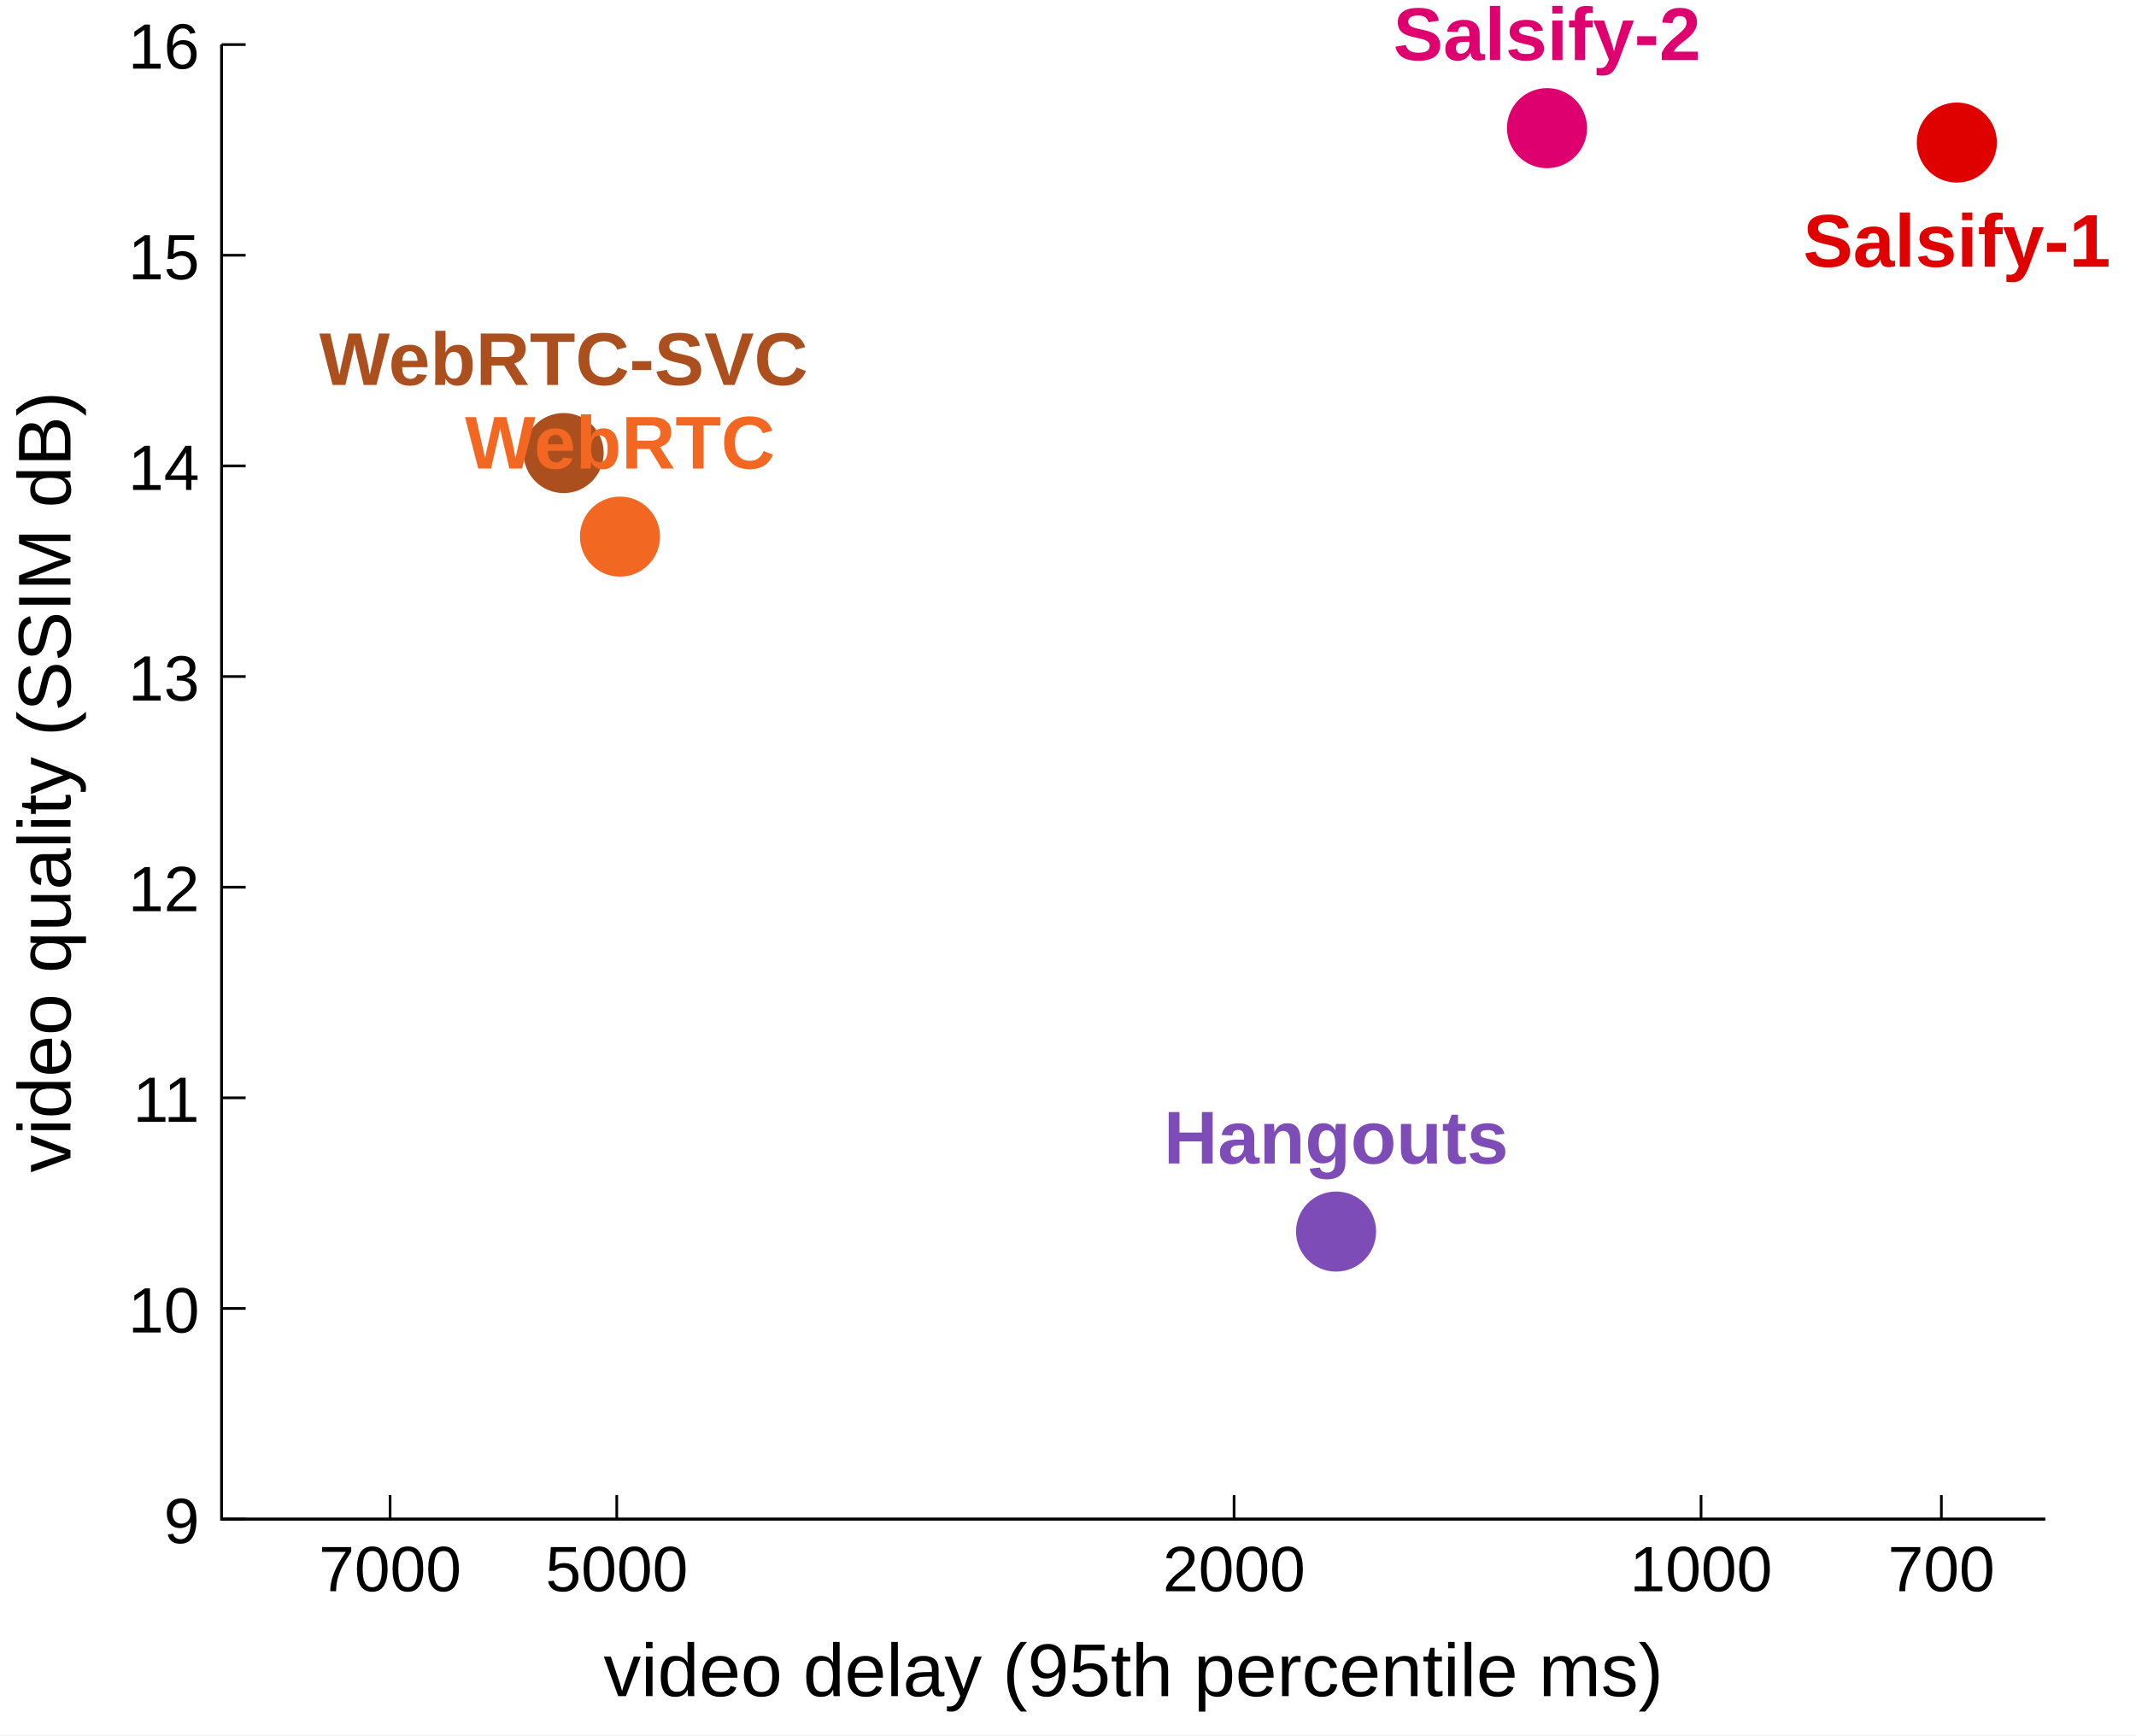
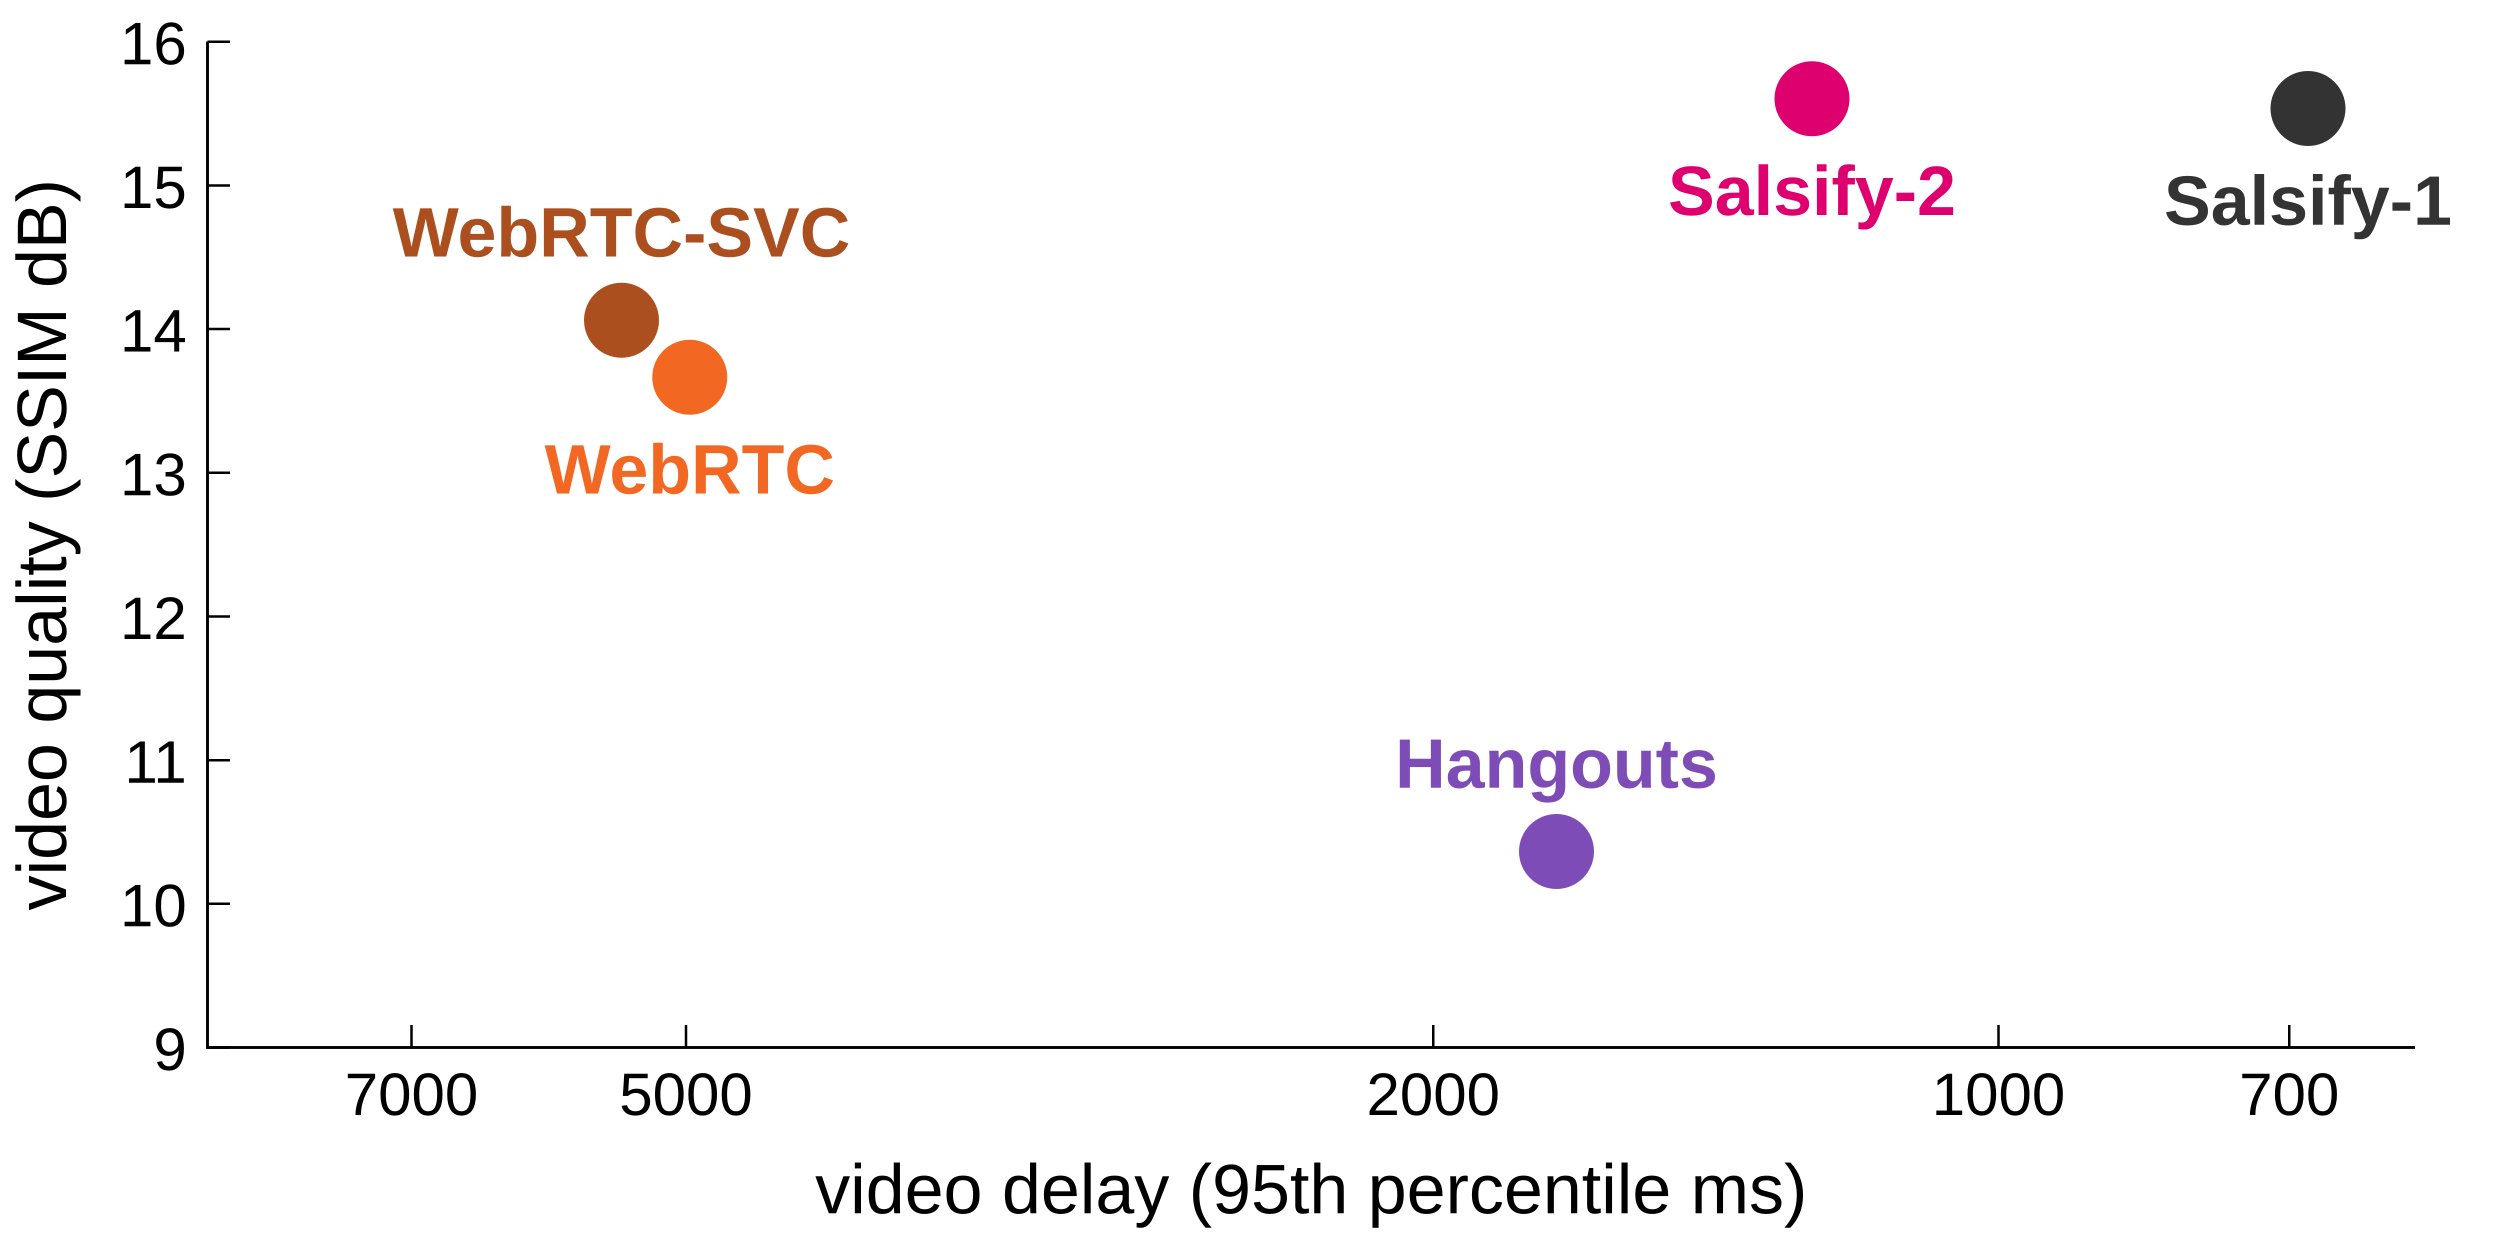
- <svg xmlns="http://www.w3.org/2000/svg" xmlns:xlink="http://www.w3.org/1999/xlink" width="800" height="650" viewBox="0 0 800 650">
+ <svg xmlns="http://www.w3.org/2000/svg" xmlns:xlink="http://www.w3.org/1999/xlink" width="1000" height="500" viewBox="0 0 1000 500">
  <g id="gnuplot_canvas">
-     <rect x="0" y="0" width="800" height="650" fill="#ffffff" />
+     <rect x="0" y="0" width="1000" height="500" fill="#ffffff" />
    <defs>
      <circle id="gpDot" r="0.5" stroke-width="0.5" />
      <path id="gpPt0" stroke-width="0.222" stroke="currentColor" d="M-1,0 h2 M0,-1 v2" />
      <path id="gpPt1" stroke-width="0.222" stroke="currentColor" d="M-1,-1 L1,1 M1,-1 L-1,1" />
      <path id="gpPt2" stroke-width="0.222" stroke="currentColor" d="M-1,0 L1,0 M0,-1 L0,1 M-1,-1 L1,1 M-1,1 L1,-1" />
      <rect id="gpPt3" stroke-width="0.222" stroke="currentColor" x="-1" y="-1" width="2" height="2" />
      <rect id="gpPt4" stroke-width="0.222" stroke="currentColor" fill="currentColor" x="-1" y="-1" width="2" height="2" />
      <circle id="gpPt5" stroke-width="0.222" stroke="currentColor" cx="0" cy="0" r="1" />
      <use xlink:href="#gpPt5" id="gpPt6" fill="currentColor" stroke="none" />
      <path id="gpPt7" stroke-width="0.222" stroke="currentColor" d="M0,-1.33 L-1.33,0.67 L1.33,0.67 z" />
      <use xlink:href="#gpPt7" id="gpPt8" fill="currentColor" stroke="none" />
      <use xlink:href="#gpPt7" id="gpPt9" stroke="currentColor" transform="rotate(180)" />
      <use xlink:href="#gpPt9" id="gpPt10" fill="currentColor" stroke="none" />
      <use xlink:href="#gpPt3" id="gpPt11" stroke="currentColor" transform="rotate(45)" />
      <use xlink:href="#gpPt11" id="gpPt12" fill="currentColor" stroke="none" />
      <path id="gpPt13" stroke-width="0.222" stroke="currentColor" d="M0,1.330 L1.265,0.411 L0.782,-1.067 L-0.782,-1.076 L-1.265,0.411 z" />
      <use xlink:href="#gpPt13" id="gpPt14" fill="currentColor" stroke="none" />
      <filter id="textbox" filterUnits="objectBoundingBox" x="0" y="0" height="1" width="1">
        <feFlood flood-color="#FFFFFF" flood-opacity="1" result="bgnd" />
        <feComposite in="SourceGraphic" in2="bgnd" operator="atop" />
      </filter>
      <filter id="greybox" filterUnits="objectBoundingBox" x="0" y="0" height="1" width="1">
        <feFlood flood-color="lightgrey" flood-opacity="1" result="grey" />
        <feComposite in="SourceGraphic" in2="grey" operator="atop" />
      </filter>
    </defs>
    <g fill="none" color="#FFFFFF" stroke="currentColor" stroke-width="1.00" stroke-linecap="butt" stroke-linejoin="miter">
</g>
    <g fill="none" color="black" stroke="currentColor" stroke-width="1.00" stroke-linecap="butt" stroke-linejoin="miter">
-       <path stroke="black" d="M83.0,569.0 L92.0,569.0  " />
-       <g transform="translate(74.7,578.0)" stroke="none" fill="black" font-family="Arial" font-size="24.00" text-anchor="end">
+       <path stroke="black" d="M83.0,419.0 L92.0,419.0  " />
+       <g transform="translate(74.7,428.0)" stroke="none" fill="black" font-family="Arial" font-size="24.00" text-anchor="end">
        <text>
          <tspan font-family="Arial"> 9</tspan>
        </text>
      </g>
    </g>
    <g fill="none" color="black" stroke="currentColor" stroke-width="1.00" stroke-linecap="butt" stroke-linejoin="miter">
-       <path stroke="black" d="M83.0,490.1 L92.0,490.1  " />
-       <g transform="translate(74.7,499.1)" stroke="none" fill="black" font-family="Arial" font-size="24.00" text-anchor="end">
+       <path stroke="black" d="M83.0,361.5 L92.0,361.5  " />
+       <g transform="translate(74.7,370.5)" stroke="none" fill="black" font-family="Arial" font-size="24.00" text-anchor="end">
        <text>
          <tspan font-family="Arial"> 10</tspan>
        </text>
      </g>
    </g>
    <g fill="none" color="black" stroke="currentColor" stroke-width="1.00" stroke-linecap="butt" stroke-linejoin="miter">
-       <path stroke="black" d="M83.0,411.2 L92.0,411.2  " />
-       <g transform="translate(74.7,420.2)" stroke="none" fill="black" font-family="Arial" font-size="24.00" text-anchor="end">
+       <path stroke="black" d="M83.0,304.1 L92.0,304.1  " />
+       <g transform="translate(74.7,313.1)" stroke="none" fill="black" font-family="Arial" font-size="24.00" text-anchor="end">
        <text>
          <tspan font-family="Arial"> 11</tspan>
        </text>
      </g>
    </g>
    <g fill="none" color="black" stroke="currentColor" stroke-width="1.00" stroke-linecap="butt" stroke-linejoin="miter">
-       <path stroke="black" d="M83.0,332.3 L92.0,332.3  " />
-       <g transform="translate(74.7,341.3)" stroke="none" fill="black" font-family="Arial" font-size="24.00" text-anchor="end">
+       <path stroke="black" d="M83.0,246.6 L92.0,246.6  " />
+       <g transform="translate(74.7,255.6)" stroke="none" fill="black" font-family="Arial" font-size="24.00" text-anchor="end">
        <text>
          <tspan font-family="Arial"> 12</tspan>
        </text>
      </g>
    </g>
    <g fill="none" color="black" stroke="currentColor" stroke-width="1.00" stroke-linecap="butt" stroke-linejoin="miter">
-       <path stroke="black" d="M83.0,253.4 L92.0,253.4  " />
-       <g transform="translate(74.7,262.4)" stroke="none" fill="black" font-family="Arial" font-size="24.00" text-anchor="end">
+       <path stroke="black" d="M83.0,189.1 L92.0,189.1  " />
+       <g transform="translate(74.7,198.1)" stroke="none" fill="black" font-family="Arial" font-size="24.00" text-anchor="end">
        <text>
          <tspan font-family="Arial"> 13</tspan>
        </text>
      </g>
    </g>
    <g fill="none" color="black" stroke="currentColor" stroke-width="1.00" stroke-linecap="butt" stroke-linejoin="miter">
-       <path stroke="black" d="M83.0,174.5 L92.0,174.5  " />
-       <g transform="translate(74.7,183.5)" stroke="none" fill="black" font-family="Arial" font-size="24.00" text-anchor="end">
+       <path stroke="black" d="M83.0,131.6 L92.0,131.6  " />
+       <g transform="translate(74.7,140.6)" stroke="none" fill="black" font-family="Arial" font-size="24.00" text-anchor="end">
        <text>
          <tspan font-family="Arial"> 14</tspan>
        </text>
      </g>
    </g>
    <g fill="none" color="black" stroke="currentColor" stroke-width="1.00" stroke-linecap="butt" stroke-linejoin="miter">
-       <path stroke="black" d="M83.0,95.6 L92.0,95.6  " />
-       <g transform="translate(74.7,104.6)" stroke="none" fill="black" font-family="Arial" font-size="24.00" text-anchor="end">
+       <path stroke="black" d="M83.0,74.2 L92.0,74.2  " />
+       <g transform="translate(74.7,83.2)" stroke="none" fill="black" font-family="Arial" font-size="24.00" text-anchor="end">
        <text>
          <tspan font-family="Arial"> 15</tspan>
        </text>
      </g>
    </g>
    <g fill="none" color="black" stroke="currentColor" stroke-width="1.00" stroke-linecap="butt" stroke-linejoin="miter">
      <path stroke="black" d="M83.0,16.7 L92.0,16.7  " />
      <g transform="translate(74.7,25.7)" stroke="none" fill="black" font-family="Arial" font-size="24.00" text-anchor="end">
        <text>
          <tspan font-family="Arial"> 16</tspan>
        </text>
      </g>
    </g>
    <g fill="none" color="black" stroke="currentColor" stroke-width="1.00" stroke-linecap="butt" stroke-linejoin="miter">
-       <path stroke="black" d="M727.1,569.0 L727.1,560.0  " />
-       <g transform="translate(727.1,596.0)" stroke="none" fill="black" font-family="Arial" font-size="24.00" text-anchor="middle">
+       <path stroke="black" d="M915.7,419.0 L915.7,410.0  " />
+       <g transform="translate(915.7,446.0)" stroke="none" fill="black" font-family="Arial" font-size="24.00" text-anchor="middle">
        <text>
          <tspan font-family="Arial">700</tspan>
        </text>
      </g>
    </g>
    <g fill="none" color="black" stroke="currentColor" stroke-width="1.00" stroke-linecap="butt" stroke-linejoin="miter">
-       <path stroke="black" d="M637.1,569.0 L637.1,560.0  " />
-       <g transform="translate(637.1,596.0)" stroke="none" fill="black" font-family="Arial" font-size="24.00" text-anchor="middle">
+       <path stroke="black" d="M799.4,419.0 L799.4,410.0  " />
+       <g transform="translate(799.4,446.0)" stroke="none" fill="black" font-family="Arial" font-size="24.00" text-anchor="middle">
        <text>
          <tspan font-family="Arial">1000</tspan>
        </text>
      </g>
    </g>
    <g fill="none" color="black" stroke="currentColor" stroke-width="1.00" stroke-linecap="butt" stroke-linejoin="miter">
-       <path stroke="black" d="M462.2,569.0 L462.2,560.0  " />
-       <g transform="translate(462.2,596.0)" stroke="none" fill="black" font-family="Arial" font-size="24.00" text-anchor="middle">
+       <path stroke="black" d="M573.3,419.0 L573.3,410.0  " />
+       <g transform="translate(573.3,446.0)" stroke="none" fill="black" font-family="Arial" font-size="24.00" text-anchor="middle">
        <text>
          <tspan font-family="Arial">2000</tspan>
        </text>
      </g>
    </g>
    <g fill="none" color="black" stroke="currentColor" stroke-width="1.00" stroke-linecap="butt" stroke-linejoin="miter">
-       <path stroke="black" d="M231.0,569.0 L231.0,560.0  " />
-       <g transform="translate(231.0,596.0)" stroke="none" fill="black" font-family="Arial" font-size="24.00" text-anchor="middle">
+       <path stroke="black" d="M274.4,419.0 L274.4,410.0  " />
+       <g transform="translate(274.4,446.0)" stroke="none" fill="black" font-family="Arial" font-size="24.00" text-anchor="middle">
        <text>
          <tspan font-family="Arial">5000</tspan>
        </text>
      </g>
    </g>
    <g fill="none" color="black" stroke="currentColor" stroke-width="1.00" stroke-linecap="butt" stroke-linejoin="miter">
-       <path stroke="black" d="M146.1,569.0 L146.1,560.0  " />
-       <g transform="translate(146.1,596.0)" stroke="none" fill="black" font-family="Arial" font-size="24.00" text-anchor="middle">
+       <path stroke="black" d="M164.6,419.0 L164.6,410.0  " />
+       <g transform="translate(164.6,446.0)" stroke="none" fill="black" font-family="Arial" font-size="24.00" text-anchor="middle">
        <text>
          <tspan font-family="Arial">7000</tspan>
        </text>
      </g>
    </g>
    <g fill="none" color="black" stroke="currentColor" stroke-width="1.00" stroke-linecap="butt" stroke-linejoin="miter">
</g>
    <g fill="none" color="black" stroke="currentColor" stroke-width="1.00" stroke-linecap="butt" stroke-linejoin="miter">
-       <path stroke="black" d="M83.0,16.7 L83.0,569.0 L766.0,569.0 M766.0,16.7 M83.0,16.7  " />
-     </g>
-     <g fill="none" color="black" stroke="currentColor" stroke-width="1.00" stroke-linecap="butt" stroke-linejoin="miter">
-       <g transform="translate(26.4,292.9) rotate(270)" stroke="none" fill="black" font-family="Arial" font-size="28.00" text-anchor="middle">
+       <path stroke="black" d="M83.0,16.7 L83.0,419.0 L966.0,419.0 M966.0,16.7 M83.0,16.7  " />
+     </g>
+     <g fill="none" color="black" stroke="currentColor" stroke-width="1.00" stroke-linecap="butt" stroke-linejoin="miter">
+       <g transform="translate(26.4,217.9) rotate(270)" stroke="none" fill="black" font-family="Arial" font-size="28.00" text-anchor="middle">
        <text>
          <tspan font-family="Arial">video quality (SSIM dB)</tspan>
        </text>
      </g>
    </g>
    <g fill="none" color="black" stroke="currentColor" stroke-width="1.00" stroke-linecap="butt" stroke-linejoin="miter">
-       <g transform="translate(788.4,292.9) rotate(270)" stroke="none" fill="black" font-family="Arial" font-size="12.00" text-anchor="middle">
-         <text />
-       </g>
-     </g>
-     <g fill="none" color="black" stroke="currentColor" stroke-width="1.00" stroke-linecap="butt" stroke-linejoin="miter">
-       <g transform="translate(424.5,635.3)" stroke="none" fill="black" font-family="Arial" font-size="28.00" text-anchor="middle">
+       <g transform="translate(988.4,217.9) rotate(270)" stroke="none" fill="black" font-family="Arial" font-size="12.00" text-anchor="middle">
+         <text />
+       </g>
+     </g>
+     <g fill="none" color="black" stroke="currentColor" stroke-width="1.00" stroke-linecap="butt" stroke-linejoin="miter">
+       <g transform="translate(524.5,485.3)" stroke="none" fill="black" font-family="Arial" font-size="28.00" text-anchor="middle">
        <text>
          <tspan font-family="Arial">video delay (95th percentile ms)</tspan>
        </text>
      </g>
    </g>
    <g fill="none" color="black" stroke="currentColor" stroke-width="1.00" stroke-linecap="butt" stroke-linejoin="miter">
-       <g transform="translate(424.5,30.2)" stroke="none" fill="black" font-family="Arial" font-size="12.00" text-anchor="middle">
-         <text />
-       </g>
-       <g transform="translate(424.5,30.3)" stroke="none" fill="black" font-family="Arial" font-size="12.00" text-anchor="middle">
-         <text />
-       </g>
-     </g>
-     <g fill="none" color="black" stroke="currentColor" stroke-width="1.00" stroke-linecap="butt" stroke-linejoin="miter">
-       <g transform="translate(41.5,632.9)" stroke="none" fill="black" font-family="Arial" font-size="12.00" text-anchor="start">
+       <g transform="translate(524.5,30.2)" stroke="none" fill="black" font-family="Arial" font-size="12.00" text-anchor="middle">
+         <text />
+       </g>
+       <g transform="translate(524.5,30.3)" stroke="none" fill="black" font-family="Arial" font-size="12.00" text-anchor="middle">
+         <text />
+       </g>
+     </g>
+     <g fill="none" color="black" stroke="currentColor" stroke-width="1.00" stroke-linecap="butt" stroke-linejoin="miter">
+       <g transform="translate(41.5,482.9)" stroke="none" fill="black" font-family="Arial" font-size="12.00" text-anchor="start">
        <text />
      </g>
    </g>
    <g id="gnuplot_plot_1">
      <g fill="none" color="black" stroke="currentColor" stroke-width="1.00" stroke-linecap="butt" stroke-linejoin="miter">
-         <path stroke="rgb(172,  79,  31)" d="M211.1,169.7  " />
-         <use xlink:href="#gpPt6" transform="translate(211.1,169.7) scale(13.50)" color="rgb(172,  79,  31)" />
+         <path stroke="rgb(172,  79,  31)" d="M248.6,128.1  " />
+         <use xlink:href="#gpPt6" transform="translate(248.6,128.1) scale(13.50)" color="rgb(172,  79,  31)" />
      </g>
    </g>
    <g id="gnuplot_plot_2">
      <g fill="none" color="black" stroke="currentColor" stroke-width="1.00" stroke-linecap="butt" stroke-linejoin="miter">
-         <g transform="translate(211.1,144.2)" stroke="none" fill="rgb(172,79,31)" font-family="Arial:Bold" font-size="28.00" text-anchor="middle">
+         <g transform="translate(248.6,102.6)" stroke="none" fill="rgb(172,79,31)" font-family="Arial:Bold" font-size="28.00" text-anchor="middle">
          <text>
            <tspan font-family="Arial" font-weight="bold">WebRTC-SVC</tspan>
          </text>
        </g>
      </g>
    </g>
    <g id="gnuplot_plot_3">
      <g fill="none" color="black" stroke="currentColor" stroke-width="1.00" stroke-linecap="butt" stroke-linejoin="miter">
-         <path stroke="rgb(223,   0, 111)" d="M579.4,48.0  " />
-         <use xlink:href="#gpPt6" transform="translate(579.4,48.0) scale(13.50)" color="rgb(223,   0, 111)" />
+         <path stroke="rgb(223,   0, 111)" d="M724.8,39.5  " />
+         <use xlink:href="#gpPt6" transform="translate(724.8,39.5) scale(13.50)" color="rgb(223,   0, 111)" />
      </g>
    </g>
    <g id="gnuplot_plot_4">
      <g fill="none" color="black" stroke="currentColor" stroke-width="1.00" stroke-linecap="butt" stroke-linejoin="miter">
-         <g transform="translate(579.4,22.5)" stroke="none" fill="rgb(223,0,111)" font-family="Arial:Bold" font-size="28.00" text-anchor="middle">
+         <g transform="translate(724.8,86.0)" stroke="none" fill="rgb(223,0,111)" font-family="Arial:Bold" font-size="28.00" text-anchor="middle">
          <text>
            <tspan font-family="Arial" font-weight="bold">Salsify-2</tspan>
          </text>
        </g>
      </g>
    </g>
    <g id="gnuplot_plot_5">
      <g fill="none" color="black" stroke="currentColor" stroke-width="1.00" stroke-linecap="butt" stroke-linejoin="miter">
-         <path stroke="rgb(126,  76, 182)" d="M500.4,461.3  " />
-         <use xlink:href="#gpPt6" transform="translate(500.4,461.3) scale(13.50)" color="rgb(126,  76, 182)" />
+         <path stroke="rgb(126,  76, 182)" d="M622.6,340.6  " />
+         <use xlink:href="#gpPt6" transform="translate(622.6,340.6) scale(13.50)" color="rgb(126,  76, 182)" />
      </g>
    </g>
    <g id="gnuplot_plot_6">
      <g fill="none" color="black" stroke="currentColor" stroke-width="1.00" stroke-linecap="butt" stroke-linejoin="miter">
-         <g transform="translate(500.4,435.8)" stroke="none" fill="rgb(126,76,182)" font-family="Arial:Bold" font-size="28.00" text-anchor="middle">
+         <g transform="translate(622.6,315.1)" stroke="none" fill="rgb(126,76,182)" font-family="Arial:Bold" font-size="28.00" text-anchor="middle">
          <text>
            <tspan font-family="Arial" font-weight="bold">Hangouts</tspan>
          </text>
        </g>
      </g>
    </g>
    <g id="gnuplot_plot_7">
      <g fill="none" color="black" stroke="currentColor" stroke-width="1.00" stroke-linecap="butt" stroke-linejoin="miter">
-         <path stroke="rgb(223,   0,   0)" d="M732.9,53.4  " />
-         <use xlink:href="#gpPt6" transform="translate(732.9,53.4) scale(13.50)" color="rgb(223,   0,   0)" />
+         <path stroke="rgb( 51,  51,  51)" d="M923.2,43.4  " />
+         <use xlink:href="#gpPt6" transform="translate(923.2,43.4) scale(13.50)" color="rgb( 51,  51,  51)" />
      </g>
    </g>
    <g id="gnuplot_plot_8">
      <g fill="none" color="black" stroke="currentColor" stroke-width="1.00" stroke-linecap="butt" stroke-linejoin="miter">
-         <g transform="translate(732.9,99.9)" stroke="none" fill="rgb(223,0,0)" font-family="Arial:Bold" font-size="28.00" text-anchor="middle">
+         <g transform="translate(923.2,89.9)" stroke="none" fill="rgb(51,51,51)" font-family="Arial:Bold" font-size="28.00" text-anchor="middle">
          <text>
            <tspan font-family="Arial" font-weight="bold">Salsify-1</tspan>
          </text>
        </g>
      </g>
    </g>
    <g id="gnuplot_plot_9">
      <g fill="none" color="black" stroke="currentColor" stroke-width="1.00" stroke-linecap="butt" stroke-linejoin="miter">
-         <path stroke="rgb(242, 104,  34)" d="M232.2,201.0  " />
-         <use xlink:href="#gpPt6" transform="translate(232.2,201.0) scale(13.50)" color="rgb(242, 104,  34)" />
+         <path stroke="rgb(242, 104,  34)" d="M275.9,150.9  " />
+         <use xlink:href="#gpPt6" transform="translate(275.9,150.9) scale(13.50)" color="rgb(242, 104,  34)" />
      </g>
    </g>
    <g id="gnuplot_plot_10">
      <g fill="none" color="black" stroke="currentColor" stroke-width="1.00" stroke-linecap="butt" stroke-linejoin="miter">
-         <g transform="translate(232.2,175.5)" stroke="none" fill="rgb(242,104,34)" font-family="Arial:Bold" font-size="28.00" text-anchor="middle">
+         <g transform="translate(275.9,197.4)" stroke="none" fill="rgb(242,104,34)" font-family="Arial:Bold" font-size="28.00" text-anchor="middle">
          <text>
            <tspan font-family="Arial" font-weight="bold">WebRTC</tspan>
          </text>
        </g>
      </g>
    </g>
    <g fill="none" color="#FFFFFF" stroke="rgb(242, 104,  34)" stroke-width="2.00" stroke-linecap="butt" stroke-linejoin="miter">
</g>
    <g fill="none" color="black" stroke="currentColor" stroke-width="2.00" stroke-linecap="butt" stroke-linejoin="miter">
</g>
    <g fill="none" color="black" stroke="black" stroke-width="1.00" stroke-linecap="butt" stroke-linejoin="miter">
</g>
    <g fill="none" color="black" stroke="currentColor" stroke-width="1.00" stroke-linecap="butt" stroke-linejoin="miter">
-       <path stroke="black" d="M83.0,16.7 L83.0,569.0 L766.0,569.0 M766.0,16.7 M83.0,16.7  " />
+       <path stroke="black" d="M83.0,16.7 L83.0,419.0 L966.0,419.0 M966.0,16.7 M83.0,16.7  " />
    </g>
    <g fill="none" color="black" stroke="currentColor" stroke-width="1.00" stroke-linecap="butt" stroke-linejoin="miter">
</g>
  </g>
</svg>
